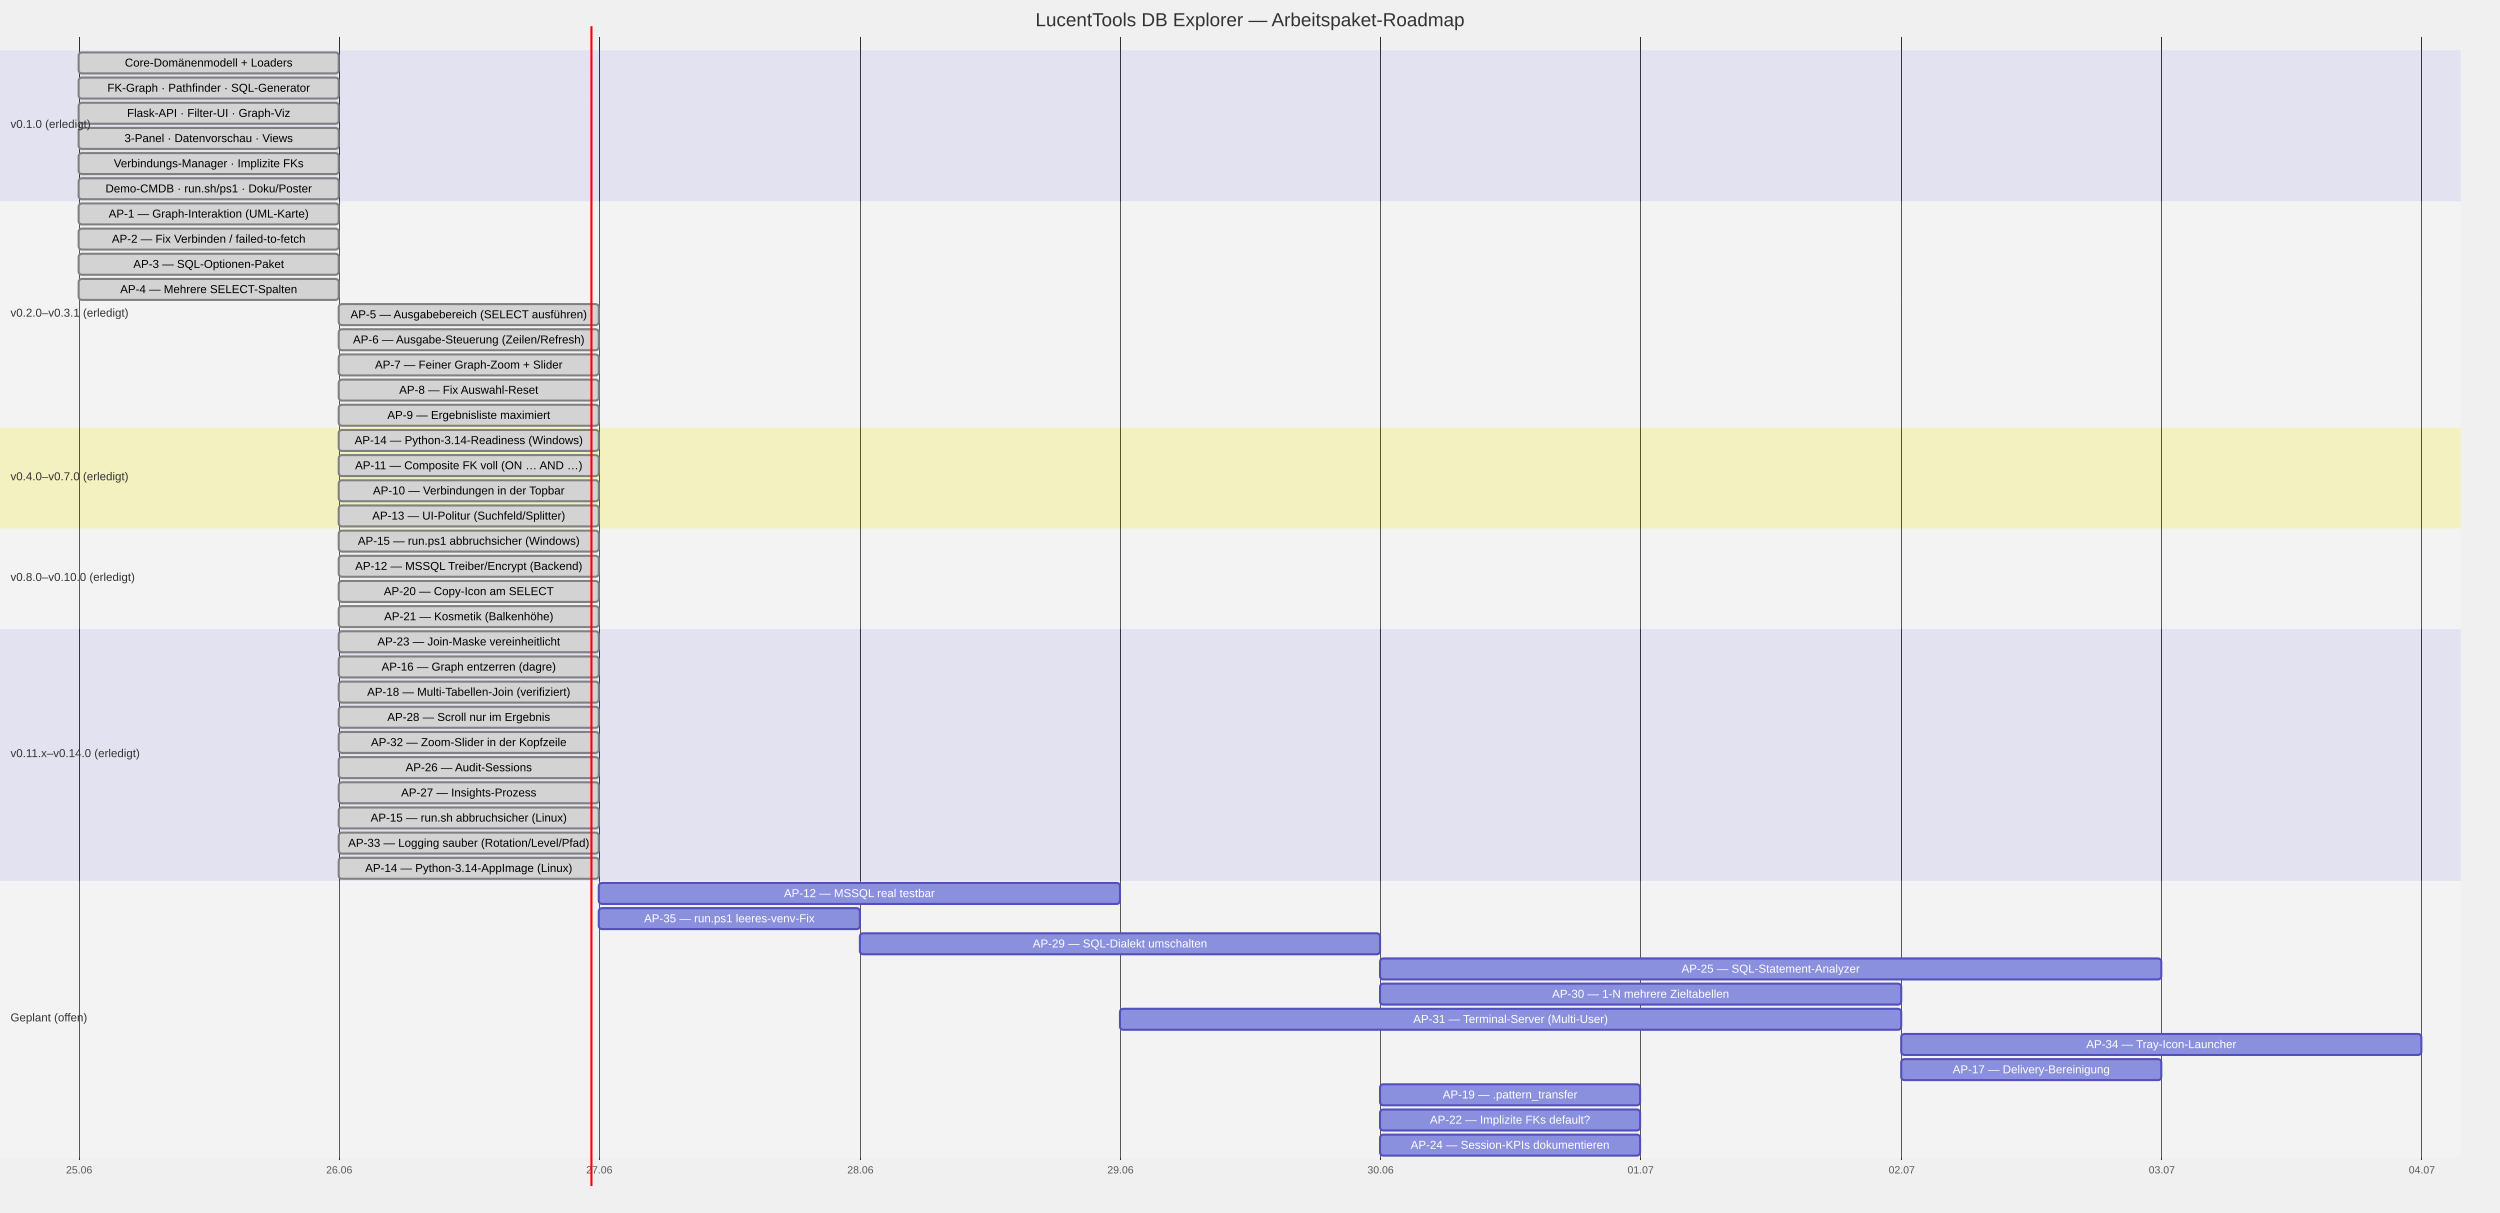
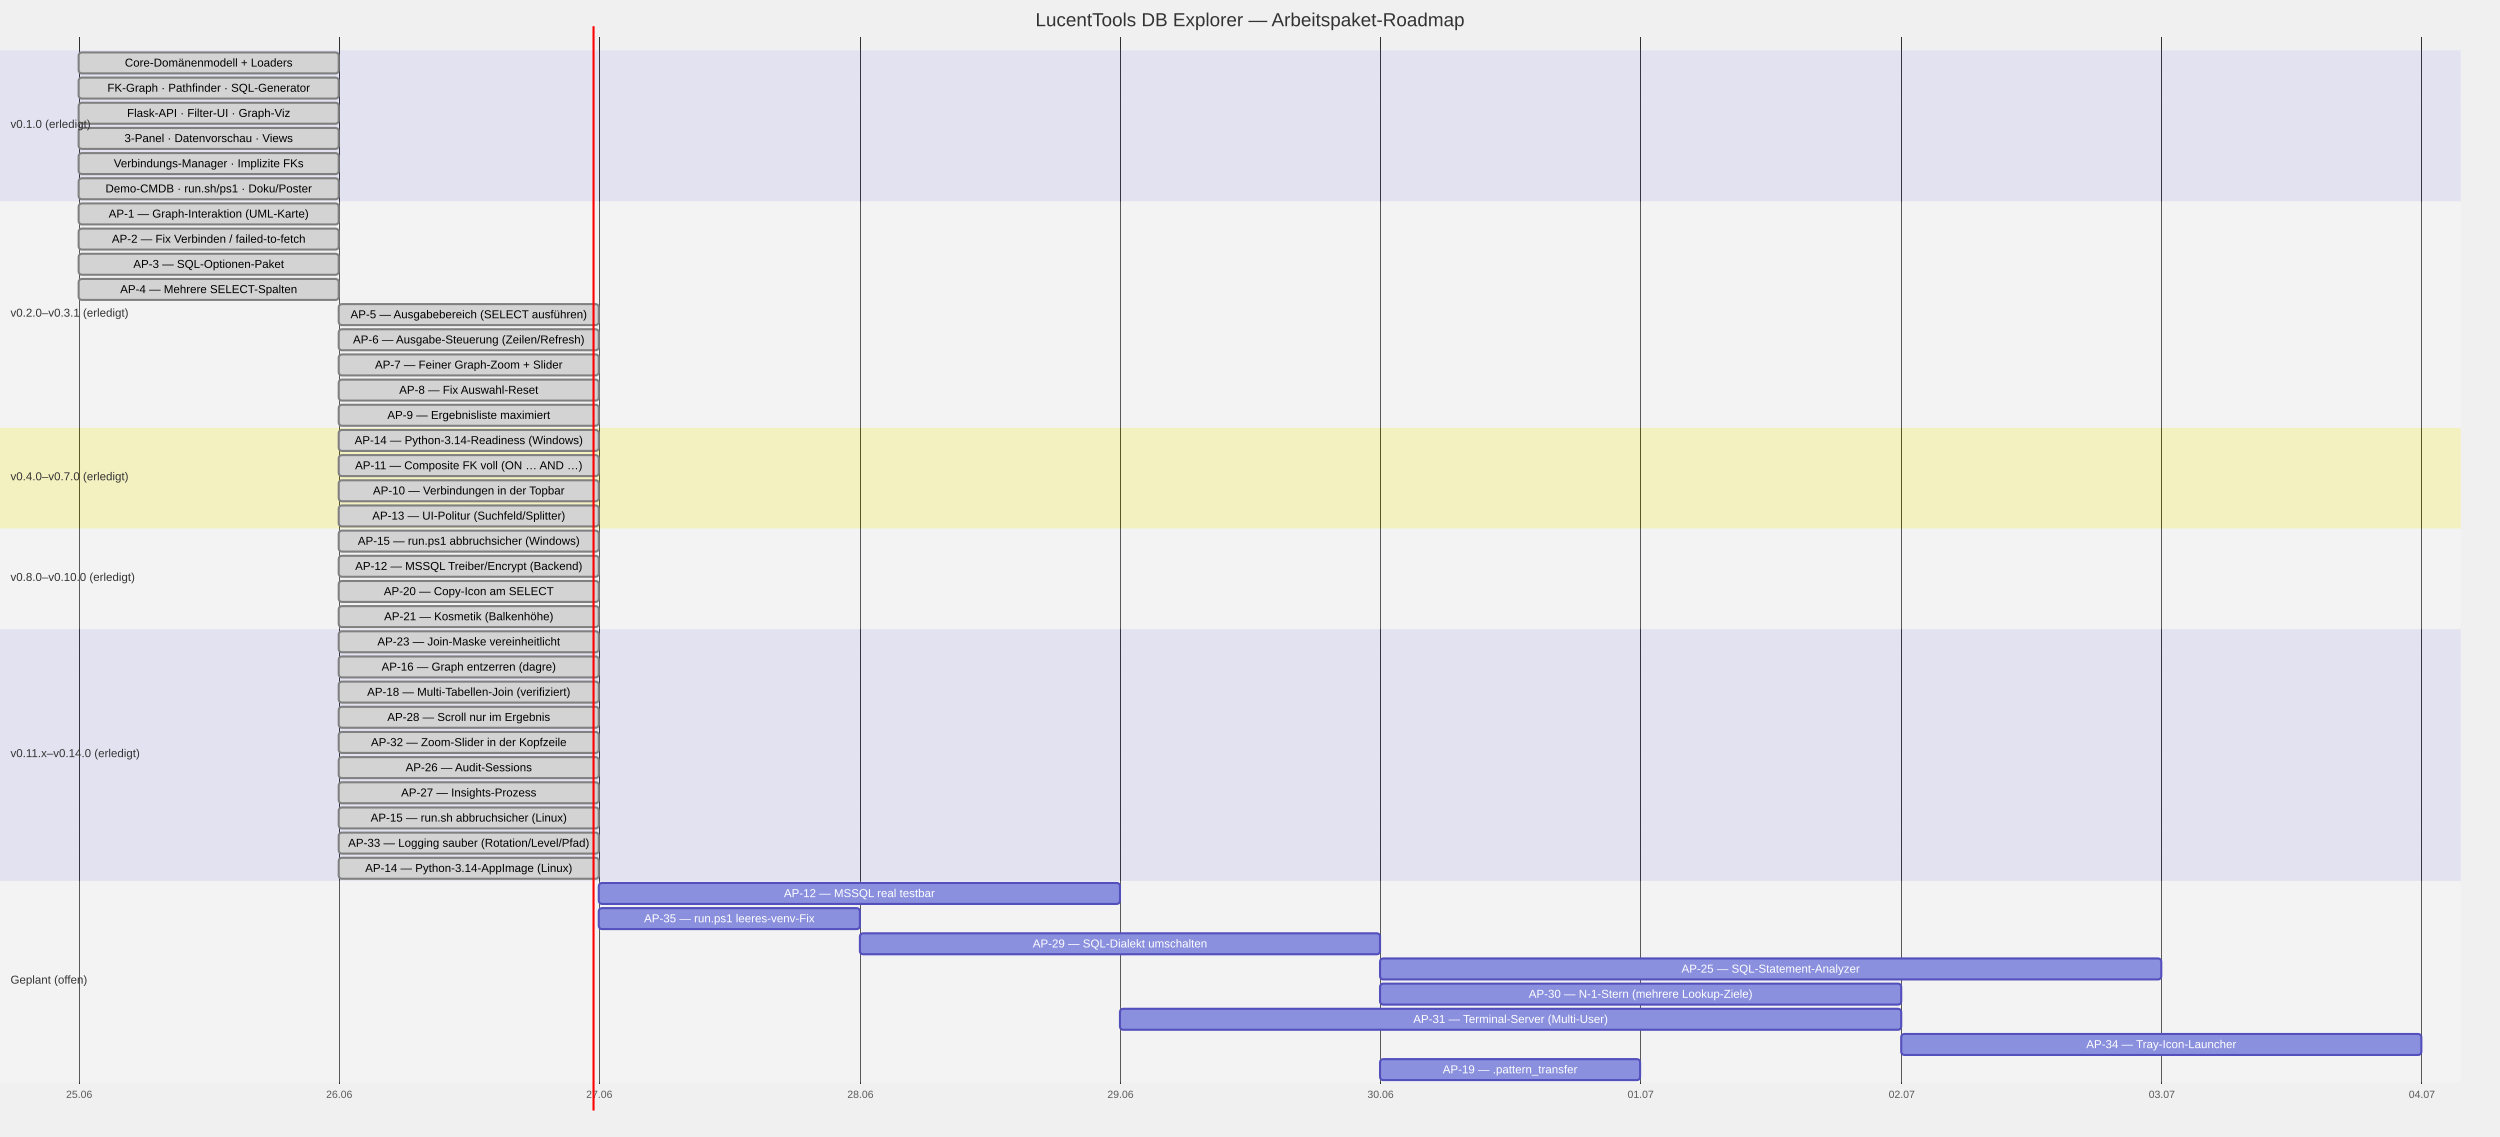
- <svg xmlns="http://www.w3.org/2000/svg" id="my-svg" width="2384" viewBox="0 0 2384 1156" style="max-width: 2384px; background-color: transparent;" role="graphics-document document" aria-roledescription="gantt">
+ <svg xmlns="http://www.w3.org/2000/svg" id="my-svg" width="2384" viewBox="0 0 2384 1084" style="max-width: 2384px; background-color: transparent;" role="graphics-document document" aria-roledescription="gantt">
  <style>#my-svg{font-family:"trebuchet ms",verdana,arial,sans-serif;font-size:16px;fill:#333;}@keyframes edge-animation-frame{from{stroke-dashoffset:0;}}@keyframes dash{to{stroke-dashoffset:0;}}#my-svg .edge-animation-slow{stroke-dasharray:9,5!important;stroke-dashoffset:900;animation:dash 50s linear infinite;stroke-linecap:round;}#my-svg .edge-animation-fast{stroke-dasharray:9,5!important;stroke-dashoffset:900;animation:dash 20s linear infinite;stroke-linecap:round;}#my-svg .error-icon{fill:#552222;}#my-svg .error-text{fill:#552222;stroke:#552222;}#my-svg .edge-thickness-normal{stroke-width:1px;}#my-svg .edge-thickness-thick{stroke-width:3.5px;}#my-svg .edge-pattern-solid{stroke-dasharray:0;}#my-svg .edge-thickness-invisible{stroke-width:0;fill:none;}#my-svg .edge-pattern-dashed{stroke-dasharray:3;}#my-svg .edge-pattern-dotted{stroke-dasharray:2;}#my-svg .marker{fill:#333333;stroke:#333333;}#my-svg .marker.cross{stroke:#333333;}#my-svg svg{font-family:"trebuchet ms",verdana,arial,sans-serif;font-size:16px;}#my-svg p{margin:0;}#my-svg .mermaid-main-font{font-family:"trebuchet ms",verdana,arial,sans-serif;}#my-svg .exclude-range{fill:#eeeeee;}#my-svg .section{stroke:none;opacity:0.2;}#my-svg .section0{fill:rgba(102, 102, 255, 0.49);}#my-svg .section2{fill:#fff400;}#my-svg .section1,#my-svg .section3{fill:white;opacity:0.2;}#my-svg .sectionTitle0{fill:#333;}#my-svg .sectionTitle1{fill:#333;}#my-svg .sectionTitle2{fill:#333;}#my-svg .sectionTitle3{fill:#333;}#my-svg .sectionTitle{text-anchor:start;font-family:"trebuchet ms",verdana,arial,sans-serif;}#my-svg .grid .tick{stroke:lightgrey;opacity:0.8;shape-rendering:crispEdges;}#my-svg .grid .tick text{font-family:"trebuchet ms",verdana,arial,sans-serif;fill:#333;}#my-svg .grid path{stroke-width:0;}#my-svg .today{fill:none;stroke:red;stroke-width:2px;}#my-svg .task{stroke-width:2;}#my-svg .taskText{text-anchor:middle;font-family:"trebuchet ms",verdana,arial,sans-serif;}#my-svg .taskTextOutsideRight{fill:black;text-anchor:start;font-family:"trebuchet ms",verdana,arial,sans-serif;}#my-svg .taskTextOutsideLeft{fill:black;text-anchor:end;}#my-svg .task.clickable{cursor:pointer;}#my-svg .taskText.clickable{cursor:pointer;fill:#003163!important;font-weight:bold;}#my-svg .taskTextOutsideLeft.clickable{cursor:pointer;fill:#003163!important;font-weight:bold;}#my-svg .taskTextOutsideRight.clickable{cursor:pointer;fill:#003163!important;font-weight:bold;}#my-svg .taskText0,#my-svg .taskText1,#my-svg .taskText2,#my-svg .taskText3{fill:white;}#my-svg .task0,#my-svg .task1,#my-svg .task2,#my-svg .task3{fill:#8a90dd;stroke:#534fbc;}#my-svg .taskTextOutside0,#my-svg .taskTextOutside2{fill:black;}#my-svg .taskTextOutside1,#my-svg .taskTextOutside3{fill:black;}#my-svg .active0,#my-svg .active1,#my-svg .active2,#my-svg .active3{fill:#bfc7ff;stroke:#534fbc;}#my-svg .activeText0,#my-svg .activeText1,#my-svg .activeText2,#my-svg .activeText3{fill:black!important;}#my-svg .done0,#my-svg .done1,#my-svg .done2,#my-svg .done3{stroke:grey;fill:lightgrey;stroke-width:2;}#my-svg .doneText0,#my-svg .doneText1,#my-svg .doneText2,#my-svg .doneText3{fill:black!important;}#my-svg .doneText0.taskTextOutsideLeft,#my-svg .doneText0.taskTextOutsideRight,#my-svg .doneText1.taskTextOutsideLeft,#my-svg .doneText1.taskTextOutsideRight,#my-svg .doneText2.taskTextOutsideLeft,#my-svg .doneText2.taskTextOutsideRight,#my-svg .doneText3.taskTextOutsideLeft,#my-svg .doneText3.taskTextOutsideRight{fill:black!important;}#my-svg .crit0,#my-svg .crit1,#my-svg .crit2,#my-svg .crit3{stroke:#ff8888;fill:red;stroke-width:2;}#my-svg .activeCrit0,#my-svg .activeCrit1,#my-svg .activeCrit2,#my-svg .activeCrit3{stroke:#ff8888;fill:#bfc7ff;stroke-width:2;}#my-svg .doneCrit0,#my-svg .doneCrit1,#my-svg .doneCrit2,#my-svg .doneCrit3{stroke:#ff8888;fill:lightgrey;stroke-width:2;cursor:pointer;shape-rendering:crispEdges;}#my-svg .milestone{transform:rotate(45deg) scale(0.8,0.8);}#my-svg .milestoneText{font-style:italic;}#my-svg .doneCritText0,#my-svg .doneCritText1,#my-svg .doneCritText2,#my-svg .doneCritText3{fill:black!important;}#my-svg .doneCritText0.taskTextOutsideLeft,#my-svg .doneCritText0.taskTextOutsideRight,#my-svg .doneCritText1.taskTextOutsideLeft,#my-svg .doneCritText1.taskTextOutsideRight,#my-svg .doneCritText2.taskTextOutsideLeft,#my-svg .doneCritText2.taskTextOutsideRight,#my-svg .doneCritText3.taskTextOutsideLeft,#my-svg .doneCritText3.taskTextOutsideRight{fill:black!important;}#my-svg .vert{stroke:navy;}#my-svg .vertText{font-size:15px;text-anchor:middle;fill:navy!important;}#my-svg .activeCritText0,#my-svg .activeCritText1,#my-svg .activeCritText2,#my-svg .activeCritText3{fill:black!important;}#my-svg .titleText{text-anchor:middle;font-size:18px;fill:#333;font-family:"trebuchet ms",verdana,arial,sans-serif;}#my-svg .node .neo-node{stroke:#9370DB;}#my-svg [data-look="neo"].node rect,#my-svg [data-look="neo"].cluster rect,#my-svg [data-look="neo"].node polygon{stroke:#9370DB;filter:drop-shadow(1px 2px 2px rgba(185, 185, 185, 1));}#my-svg [data-look="neo"].node path{stroke:#9370DB;stroke-width:1px;}#my-svg [data-look="neo"].node .outer-path{filter:drop-shadow(1px 2px 2px rgba(185, 185, 185, 1));}#my-svg [data-look="neo"].node .neo-line path{stroke:#9370DB;filter:none;}#my-svg [data-look="neo"].node circle{stroke:#9370DB;filter:drop-shadow(1px 2px 2px rgba(185, 185, 185, 1));}#my-svg [data-look="neo"].node circle .state-start{fill:#000000;}#my-svg [data-look="neo"].icon-shape .icon{fill:#9370DB;filter:drop-shadow(1px 2px 2px rgba(185, 185, 185, 1));}#my-svg [data-look="neo"].icon-shape .icon-neo path{stroke:#9370DB;filter:drop-shadow(1px 2px 2px rgba(185, 185, 185, 1));}#my-svg :root{--mermaid-font-family:"trebuchet ms",verdana,arial,sans-serif;}</style>
  <g />
-   <g class="grid" transform="translate(75, 1106)" fill="none" font-size="10" font-family="sans-serif" text-anchor="middle">
-     <path class="domain" stroke="currentColor" d="M0.5,-1071V0.5H2234.5V-1071" />
+   <g class="grid" transform="translate(75, 1034)" fill="none" font-size="10" font-family="sans-serif" text-anchor="middle">
+     <path class="domain" stroke="currentColor" d="M0.5,-999V0.5H2234.5V-999" />
    <g class="tick" opacity="1" transform="translate(0.5,0)">
-       <line stroke="currentColor" y2="-1071" />
+       <line stroke="currentColor" y2="-999" />
      <text fill="#000" y="3" dy="1em" stroke="none" font-size="10" style="text-anchor: middle;"> 25.06</text>
    </g>
    <g class="tick" opacity="1" transform="translate(248.5,0)">
-       <line stroke="currentColor" y2="-1071" />
+       <line stroke="currentColor" y2="-999" />
      <text fill="#000" y="3" dy="1em" stroke="none" font-size="10" style="text-anchor: middle;"> 26.06</text>
    </g>
    <g class="tick" opacity="1" transform="translate(496.5,0)">
-       <line stroke="currentColor" y2="-1071" />
+       <line stroke="currentColor" y2="-999" />
      <text fill="#000" y="3" dy="1em" stroke="none" font-size="10" style="text-anchor: middle;"> 27.06</text>
    </g>
    <g class="tick" opacity="1" transform="translate(745.5,0)">
-       <line stroke="currentColor" y2="-1071" />
+       <line stroke="currentColor" y2="-999" />
      <text fill="#000" y="3" dy="1em" stroke="none" font-size="10" style="text-anchor: middle;"> 28.06</text>
    </g>
    <g class="tick" opacity="1" transform="translate(993.5,0)">
-       <line stroke="currentColor" y2="-1071" />
+       <line stroke="currentColor" y2="-999" />
      <text fill="#000" y="3" dy="1em" stroke="none" font-size="10" style="text-anchor: middle;"> 29.06</text>
    </g>
    <g class="tick" opacity="1" transform="translate(1241.5,0)">
-       <line stroke="currentColor" y2="-1071" />
+       <line stroke="currentColor" y2="-999" />
      <text fill="#000" y="3" dy="1em" stroke="none" font-size="10" style="text-anchor: middle;"> 30.06</text>
    </g>
    <g class="tick" opacity="1" transform="translate(1489.5,0)">
-       <line stroke="currentColor" y2="-1071" />
+       <line stroke="currentColor" y2="-999" />
      <text fill="#000" y="3" dy="1em" stroke="none" font-size="10" style="text-anchor: middle;"> 01.07</text>
    </g>
    <g class="tick" opacity="1" transform="translate(1738.5,0)">
-       <line stroke="currentColor" y2="-1071" />
+       <line stroke="currentColor" y2="-999" />
      <text fill="#000" y="3" dy="1em" stroke="none" font-size="10" style="text-anchor: middle;"> 02.07</text>
    </g>
    <g class="tick" opacity="1" transform="translate(1986.5,0)">
-       <line stroke="currentColor" y2="-1071" />
+       <line stroke="currentColor" y2="-999" />
      <text fill="#000" y="3" dy="1em" stroke="none" font-size="10" style="text-anchor: middle;"> 03.07</text>
    </g>
    <g class="tick" opacity="1" transform="translate(2234.5,0)">
-       <line stroke="currentColor" y2="-1071" />
+       <line stroke="currentColor" y2="-999" />
      <text fill="#000" y="3" dy="1em" stroke="none" font-size="10" style="text-anchor: middle;"> 04.07</text>
    </g>
  </g>
  <g>
    <rect x="0" y="48" width="2346.5" height="24" class="section section0" />
    <rect x="0" y="72" width="2346.5" height="24" class="section section0" />
    <rect x="0" y="96" width="2346.5" height="24" class="section section0" />
    <rect x="0" y="120" width="2346.5" height="24" class="section section0" />
    <rect x="0" y="144" width="2346.5" height="24" class="section section0" />
    <rect x="0" y="168" width="2346.5" height="24" class="section section0" />
    <rect x="0" y="192" width="2346.5" height="24" class="section section1" />
    <rect x="0" y="216" width="2346.5" height="24" class="section section1" />
    <rect x="0" y="240" width="2346.5" height="24" class="section section1" />
    <rect x="0" y="264" width="2346.5" height="24" class="section section1" />
    <rect x="0" y="288" width="2346.5" height="24" class="section section1" />
    <rect x="0" y="312" width="2346.5" height="24" class="section section1" />
    <rect x="0" y="336" width="2346.5" height="24" class="section section1" />
    <rect x="0" y="360" width="2346.5" height="24" class="section section1" />
    <rect x="0" y="384" width="2346.5" height="24" class="section section1" />
    <rect x="0" y="408" width="2346.5" height="24" class="section section2" />
    <rect x="0" y="432" width="2346.5" height="24" class="section section2" />
    <rect x="0" y="456" width="2346.5" height="24" class="section section2" />
    <rect x="0" y="480" width="2346.5" height="24" class="section section2" />
    <rect x="0" y="504" width="2346.5" height="24" class="section section3" />
    <rect x="0" y="528" width="2346.5" height="24" class="section section3" />
    <rect x="0" y="552" width="2346.5" height="24" class="section section3" />
    <rect x="0" y="576" width="2346.5" height="24" class="section section3" />
    <rect x="0" y="600" width="2346.5" height="24" class="section section0" />
    <rect x="0" y="624" width="2346.5" height="24" class="section section0" />
    <rect x="0" y="648" width="2346.5" height="24" class="section section0" />
    <rect x="0" y="672" width="2346.5" height="24" class="section section0" />
    <rect x="0" y="696" width="2346.5" height="24" class="section section0" />
    <rect x="0" y="720" width="2346.5" height="24" class="section section0" />
    <rect x="0" y="744" width="2346.5" height="24" class="section section0" />
    <rect x="0" y="768" width="2346.5" height="24" class="section section0" />
    <rect x="0" y="792" width="2346.5" height="24" class="section section0" />
    <rect x="0" y="816" width="2346.5" height="24" class="section section0" />
    <rect x="0" y="840" width="2346.5" height="24" class="section section1" />
    <rect x="0" y="864" width="2346.5" height="24" class="section section1" />
    <rect x="0" y="888" width="2346.5" height="24" class="section section1" />
    <rect x="0" y="960" width="2346.5" height="24" class="section section1" />
    <rect x="0" y="912" width="2346.5" height="24" class="section section1" />
    <rect x="0" y="936" width="2346.5" height="24" class="section section1" />
-     <rect x="0" y="1032" width="2346.5" height="24" class="section section1" />
-     <rect x="0" y="1056" width="2346.5" height="24" class="section section1" />
-     <rect x="0" y="1080" width="2346.5" height="24" class="section section1" />
+     <rect x="0" y="1008" width="2346.5" height="24" class="section section1" />
    <rect x="0" y="984" width="2346.5" height="24" class="section section1" />
-     <rect x="0" y="1008" width="2346.5" height="24" class="section section1" />
  </g>
  <g>
    <rect id="my-svg-d1" rx="3" ry="3" x="75" y="50" width="248" height="20" transform-origin="199px 60px" class="task done0" />
    <rect id="my-svg-d2" rx="3" ry="3" x="75" y="74" width="248" height="20" transform-origin="199px 84px" class="task done0" />
    <rect id="my-svg-d3" rx="3" ry="3" x="75" y="98" width="248" height="20" transform-origin="199px 108px" class="task done0" />
    <rect id="my-svg-d4" rx="3" ry="3" x="75" y="122" width="248" height="20" transform-origin="199px 132px" class="task done0" />
    <rect id="my-svg-d5" rx="3" ry="3" x="75" y="146" width="248" height="20" transform-origin="199px 156px" class="task done0" />
    <rect id="my-svg-d6" rx="3" ry="3" x="75" y="170" width="248" height="20" transform-origin="199px 180px" class="task done0" />
    <rect id="my-svg-a1" rx="3" ry="3" x="75" y="194" width="248" height="20" transform-origin="199px 204px" class="task done1" />
    <rect id="my-svg-a2" rx="3" ry="3" x="75" y="218" width="248" height="20" transform-origin="199px 228px" class="task done1" />
    <rect id="my-svg-a3" rx="3" ry="3" x="75" y="242" width="248" height="20" transform-origin="199px 252px" class="task done1" />
    <rect id="my-svg-a4" rx="3" ry="3" x="75" y="266" width="248" height="20" transform-origin="199px 276px" class="task done1" />
    <rect id="my-svg-a5" rx="3" ry="3" x="323" y="290" width="248" height="20" transform-origin="447px 300px" class="task done1" />
    <rect id="my-svg-a6" rx="3" ry="3" x="323" y="314" width="248" height="20" transform-origin="447px 324px" class="task done1" />
    <rect id="my-svg-a7" rx="3" ry="3" x="323" y="338" width="248" height="20" transform-origin="447px 348px" class="task done1" />
    <rect id="my-svg-a8" rx="3" ry="3" x="323" y="362" width="248" height="20" transform-origin="447px 372px" class="task done1" />
    <rect id="my-svg-a9" rx="3" ry="3" x="323" y="386" width="248" height="20" transform-origin="447px 396px" class="task done1" />
    <rect id="my-svg-b1" rx="3" ry="3" x="323" y="410" width="248" height="20" transform-origin="447px 420px" class="task done2" />
    <rect id="my-svg-b2" rx="3" ry="3" x="323" y="434" width="248" height="20" transform-origin="447px 444px" class="task done2" />
    <rect id="my-svg-b3" rx="3" ry="3" x="323" y="458" width="248" height="20" transform-origin="447px 468px" class="task done2" />
    <rect id="my-svg-b4" rx="3" ry="3" x="323" y="482" width="248" height="20" transform-origin="447px 492px" class="task done2" />
    <rect id="my-svg-c1" rx="3" ry="3" x="323" y="506" width="248" height="20" transform-origin="447px 516px" class="task done3" />
    <rect id="my-svg-c2" rx="3" ry="3" x="323" y="530" width="248" height="20" transform-origin="447px 540px" class="task done3" />
    <rect id="my-svg-c3" rx="3" ry="3" x="323" y="554" width="248" height="20" transform-origin="447px 564px" class="task done3" />
    <rect id="my-svg-c4" rx="3" ry="3" x="323" y="578" width="248" height="20" transform-origin="447px 588px" class="task done3" />
    <rect id="my-svg-e1" rx="3" ry="3" x="323" y="602" width="248" height="20" transform-origin="447px 612px" class="task done0" />
    <rect id="my-svg-e2" rx="3" ry="3" x="323" y="626" width="248" height="20" transform-origin="447px 636px" class="task done0" />
    <rect id="my-svg-e3" rx="3" ry="3" x="323" y="650" width="248" height="20" transform-origin="447px 660px" class="task done0" />
    <rect id="my-svg-e4" rx="3" ry="3" x="323" y="674" width="248" height="20" transform-origin="447px 684px" class="task done0" />
    <rect id="my-svg-e5" rx="3" ry="3" x="323" y="698" width="248" height="20" transform-origin="447px 708px" class="task done0" />
    <rect id="my-svg-e6" rx="3" ry="3" x="323" y="722" width="248" height="20" transform-origin="447px 732px" class="task done0" />
    <rect id="my-svg-e7" rx="3" ry="3" x="323" y="746" width="248" height="20" transform-origin="447px 756px" class="task done0" />
    <rect id="my-svg-e8" rx="3" ry="3" x="323" y="770" width="248" height="20" transform-origin="447px 780px" class="task done0" />
    <rect id="my-svg-e9" rx="3" ry="3" x="323" y="794" width="248" height="20" transform-origin="447px 804px" class="task done0" />
    <rect id="my-svg-e10" rx="3" ry="3" x="323" y="818" width="248" height="20" transform-origin="447px 828px" class="task done0" />
    <rect id="my-svg-p1" rx="3" ry="3" x="571" y="842" width="497" height="20" transform-origin="819.5px 852px" class="task task1" />
    <rect id="my-svg-p3" rx="3" ry="3" x="571" y="866" width="249" height="20" transform-origin="695.5px 876px" class="task task1" />
    <rect id="my-svg-p4" rx="3" ry="3" x="820" y="890" width="496" height="20" transform-origin="1068px 900px" class="task task1" />
    <rect id="my-svg-p7" rx="3" ry="3" x="1068" y="962" width="745" height="20" transform-origin="1440.5px 972px" class="task task1" />
    <rect id="my-svg-p5" rx="3" ry="3" x="1316" y="914" width="745" height="20" transform-origin="1688.5px 924px" class="task task1" />
    <rect id="my-svg-p6" rx="3" ry="3" x="1316" y="938" width="497" height="20" transform-origin="1564.5px 948px" class="task task1" />
-     <rect id="my-svg-p11" rx="3" ry="3" x="1316" y="1034" width="248" height="20" transform-origin="1440px 1044px" class="task task1" />
-     <rect id="my-svg-p12" rx="3" ry="3" x="1316" y="1058" width="248" height="20" transform-origin="1440px 1068px" class="task task1" />
-     <rect id="my-svg-p13" rx="3" ry="3" x="1316" y="1082" width="248" height="20" transform-origin="1440px 1092px" class="task task1" />
+     <rect id="my-svg-p11" rx="3" ry="3" x="1316" y="1010" width="248" height="20" transform-origin="1440px 1020px" class="task task1" />
    <rect id="my-svg-p9" rx="3" ry="3" x="1813" y="986" width="496" height="20" transform-origin="2061px 996px" class="task task1" />
-     <rect id="my-svg-p10" rx="3" ry="3" x="1813" y="1010" width="248" height="20" transform-origin="1937px 1020px" class="task task1" />
    <text id="my-svg-d1-text" font-size="11" x="199" y="63.5" class="taskText taskText0  doneText0 width-157.0771484375">Core-Domänenmodell + Loaders          </text>
    <text id="my-svg-d2-text" font-size="11" x="199" y="87.5" class="taskText taskText0  doneText0 width-191.59716796875">FK-Graph · Pathfinder · SQL-Generator </text>
    <text id="my-svg-d3-text" font-size="11" x="199" y="111.5" class="taskText taskText0  doneText0 width-155.171875">Flask-API · Filter-UI · Graph-Viz     </text>
    <text id="my-svg-d4-text" font-size="11" x="199" y="135.5" class="taskText taskText0  doneText0 width-158.5380859375">3-Panel · Datenvorschau · Views       </text>
    <text id="my-svg-d5-text" font-size="11" x="199" y="159.5" class="taskText taskText0  doneText0 width-179.1416015625">Verbindungs-Manager · Implizite FKs   </text>
    <text id="my-svg-d6-text" font-size="11" x="199" y="183.5" class="taskText taskText0  doneText0 width-194.73388671875">Demo-CMDB · run.sh/ps1 · Doku/Poster  </text>
    <text id="my-svg-a1-text" font-size="11" x="199" y="207.5" class="taskText taskText1  doneText1 width-187.953125">AP-1 — Graph-Interaktion (UML-Karte)        </text>
    <text id="my-svg-a2-text" font-size="11" x="199" y="231.5" class="taskText taskText1  doneText1 width-189.296875">AP-2 — Fix Verbinden / failed-to-fetch      </text>
    <text id="my-svg-a3-text" font-size="11" x="199" y="255.5" class="taskText taskText1  doneText1 width-136.41455078125">AP-3 — SQL-Optionen-Paket                   </text>
    <text id="my-svg-a4-text" font-size="11" x="199" y="279.5" class="taskText taskText1  doneText1 width-156.21875">AP-4 — Mehrere SELECT-Spalten               </text>
    <text id="my-svg-a5-text" font-size="11" x="447" y="303.5" class="taskText taskText1  doneText1 width-212.640625">AP-5 — Ausgabebereich (SELECT ausführen)    </text>
    <text id="my-svg-a6-text" font-size="11" x="447" y="327.5" class="taskText taskText1  doneText1 width-214.796875">AP-6 — Ausgabe-Steuerung (Zeilen/Refresh)   </text>
    <text id="my-svg-a7-text" font-size="11" x="447" y="351.5" class="taskText taskText1  doneText1 width-173.501953125">AP-7 — Feiner Graph-Zoom + Slider           </text>
    <text id="my-svg-a8-text" font-size="11" x="447" y="375.5" class="taskText taskText1  doneText1 width-125.8818359375">AP-8 — Fix Auswahl-Reset                    </text>
    <text id="my-svg-a9-text" font-size="11" x="447" y="399.5" class="taskText taskText1  doneText1 width-154.16064453125">AP-9 — Ergebnisliste maximiert              </text>
    <text id="my-svg-b1-text" font-size="11" x="447" y="423.5" class="taskText taskText2  doneText2 width-208.53125">AP-14 — Python-3.14-Readiness (Windows)     </text>
    <text id="my-svg-b2-text" font-size="11" x="447" y="447.5" class="taskText taskText2  doneText2 width-202.59375">AP-11 — Composite FK voll (ON … AND …)      </text>
    <text id="my-svg-b3-text" font-size="11" x="447" y="471.5" class="taskText taskText2  doneText2 width-179.13623046875">AP-10 — Verbindungen in der Topbar          </text>
    <text id="my-svg-b4-text" font-size="11" x="447" y="495.5" class="taskText taskText2  doneText2 width-185.84375">AP-13 — UI-Politur (Suchfeld/Splitter)      </text>
    <text id="my-svg-c1-text" font-size="11" x="447" y="519.5" class="taskText taskText3  doneText3 width-206.4375">AP-15 — run.ps1 abbruchsicher (Windows)     </text>
    <text id="my-svg-c2-text" font-size="11" x="447" y="543.5" class="taskText taskText3  doneText3 width-207.84375">AP-12 — MSSQL Treiber/Encrypt (Backend)     </text>
    <text id="my-svg-c3-text" font-size="11" x="447" y="567.5" class="taskText taskText3  doneText3 width-149.162109375">AP-20 — Copy-Icon am SELECT                 </text>
    <text id="my-svg-c4-text" font-size="11" x="447" y="591.5" class="taskText taskText3  doneText3 width-155.546875">AP-21 — Kosmetik (Balkenhöhe)               </text>
    <text id="my-svg-e1-text" font-size="11" x="447" y="615.5" class="taskText taskText0  doneText0 width-173.287109375">AP-23 — Join-Maske vereinheitlicht          </text>
    <text id="my-svg-e2-text" font-size="11" x="447" y="639.5" class="taskText taskText0  doneText0 width-163.109375">AP-16 — Graph entzerren (dagre)             </text>
    <text id="my-svg-e3-text" font-size="11" x="447" y="663.5" class="taskText taskText0  doneText0 width-197.640625">AP-18 — Multi-Tabellen-Join (verifiziert)   </text>
    <text id="my-svg-e4-text" font-size="11" x="447" y="687.5" class="taskText taskText0  doneText0 width-150.77685546875">AP-28 — Scroll nur im Ergebnis              </text>
    <text id="my-svg-e5-text" font-size="11" x="447" y="711.5" class="taskText taskText0  doneText0 width-183.1875">AP-32 — Zoom-Slider in der Kopfzeile        </text>
    <text id="my-svg-e6-text" font-size="11" x="447" y="735.5" class="taskText taskText0  doneText0 width-112.70654296875">AP-26 — Audit-Sessions                      </text>
    <text id="my-svg-e7-text" font-size="11" x="447" y="759.5" class="taskText taskText0  doneText0 width-120.41943359375">AP-27 — Insights-Prozess                    </text>
    <text id="my-svg-e8-text" font-size="11" x="447" y="783.5" class="taskText taskText0  doneText0 width-183.75">AP-15 — run.sh abbruchsicher (Linux)        </text>
    <text id="my-svg-e9-text" font-size="11" x="447" y="807.5" class="taskText taskText0  doneText0 width-228.703125">AP-33 — Logging sauber (Rotation/Level/Pfad) </text>
    <text id="my-svg-e10-text" font-size="11" x="447" y="831.5" class="taskText taskText0  doneText0 width-192.046875">AP-14 — Python-3.14-AppImage (Linux)         </text>
    <text id="my-svg-p1-text" font-size="11" x="819.5" y="855.5" class="taskText taskText1  width-135.8935546875">AP-12 — MSSQL real testbar                  </text>
    <text id="my-svg-p3-text" font-size="11" x="695.5" y="879.5" class="taskText taskText1  width-158.646484375">AP-35 — run.ps1 leeres-venv-Fix             </text>
    <text id="my-svg-p4-text" font-size="11" x="1068" y="903.5" class="taskText taskText1  width-159.8125">AP-29 — SQL-Dialekt umschalten              </text>
    <text id="my-svg-p7-text" font-size="11" x="1440.5" y="975.5" class="taskText taskText1  width-182.421875">AP-31 — Terminal-Server (Multi-User)        </text>
    <text id="my-svg-p5-text" font-size="11" x="1688.5" y="927.5" class="taskText taskText1  width-163.7373046875">AP-25 — SQL-Statement-Analyzer              </text>
-     <text id="my-svg-p6-text" font-size="11" x="1564.5" y="951.5" class="taskText taskText1  width-167.265625">AP-30 — 1-N mehrere Zieltabellen            </text>
-     <text id="my-svg-p11-text" font-size="11" x="1440" y="1047.5" class="taskText taskText1  width-129.57177734375">AP-19 — .pattern_transfer                   </text>
-     <text id="my-svg-p12-text" font-size="11" x="1440" y="1071.5" class="taskText taskText1  width-149.140625">AP-22 — Implizite FKs default?              </text>
-     <text id="my-svg-p13-text" font-size="11" x="1440" y="1095.5" class="taskText taskText1  width-180">AP-24 — Session-KPIs dokumentieren          </text>
+     <text id="my-svg-p6-text" font-size="11" x="1564.5" y="951.5" class="taskText taskText1  width-209.640625">AP-30 — N-1-Stern (mehrere Lookup-Ziele)    </text>
+     <text id="my-svg-p11-text" font-size="11" x="1440" y="1023.5" class="taskText taskText1  width-129.57177734375">AP-19 — .pattern_transfer                   </text>
    <text id="my-svg-p9-text" font-size="11" x="2061" y="999.5" class="taskText taskText1  width-137.6875">AP-34 — Tray-Icon-Launcher                  </text>
-     <text id="my-svg-p10-text" font-size="11" x="1937" y="1023.5" class="taskText taskText1  width-145.48193359375">AP-17 — Delivery-Bereinigung                </text>
  </g>
  <g>
    <text dy="0em" x="10" y="122" font-size="11" class="sectionTitle sectionTitle0">
      <tspan alignment-baseline="central" x="10">v0.1.0 (erledigt)</tspan>
    </text>
    <text dy="0em" x="10" y="302" font-size="11" class="sectionTitle sectionTitle1">
      <tspan alignment-baseline="central" x="10">v0.2.0–v0.3.1 (erledigt)</tspan>
    </text>
    <text dy="0em" x="10" y="458" font-size="11" class="sectionTitle sectionTitle2">
      <tspan alignment-baseline="central" x="10">v0.4.0–v0.7.0 (erledigt)</tspan>
    </text>
    <text dy="0em" x="10" y="554" font-size="11" class="sectionTitle sectionTitle3">
      <tspan alignment-baseline="central" x="10">v0.8.0–v0.10.0 (erledigt)</tspan>
    </text>
    <text dy="0em" x="10" y="722" font-size="11" class="sectionTitle sectionTitle0">
      <tspan alignment-baseline="central" x="10">v0.11.x–v0.14.0 (erledigt)</tspan>
    </text>
-     <text dy="0em" x="10" y="974" font-size="11" class="sectionTitle sectionTitle1">
+     <text dy="0em" x="10" y="938" font-size="11" class="sectionTitle sectionTitle1">
      <tspan alignment-baseline="central" x="10">Geplant (offen)</tspan>
    </text>
  </g>
  <g class="today">
-     <line x1="564" x2="564" y1="25" y2="1131" class="today" />
+     <line x1="566" x2="566" y1="25" y2="1059" class="today" />
  </g>
  <text x="1192" y="25" class="titleText">LucentTools DB Explorer — Arbeitspaket-Roadmap</text>
</svg>
